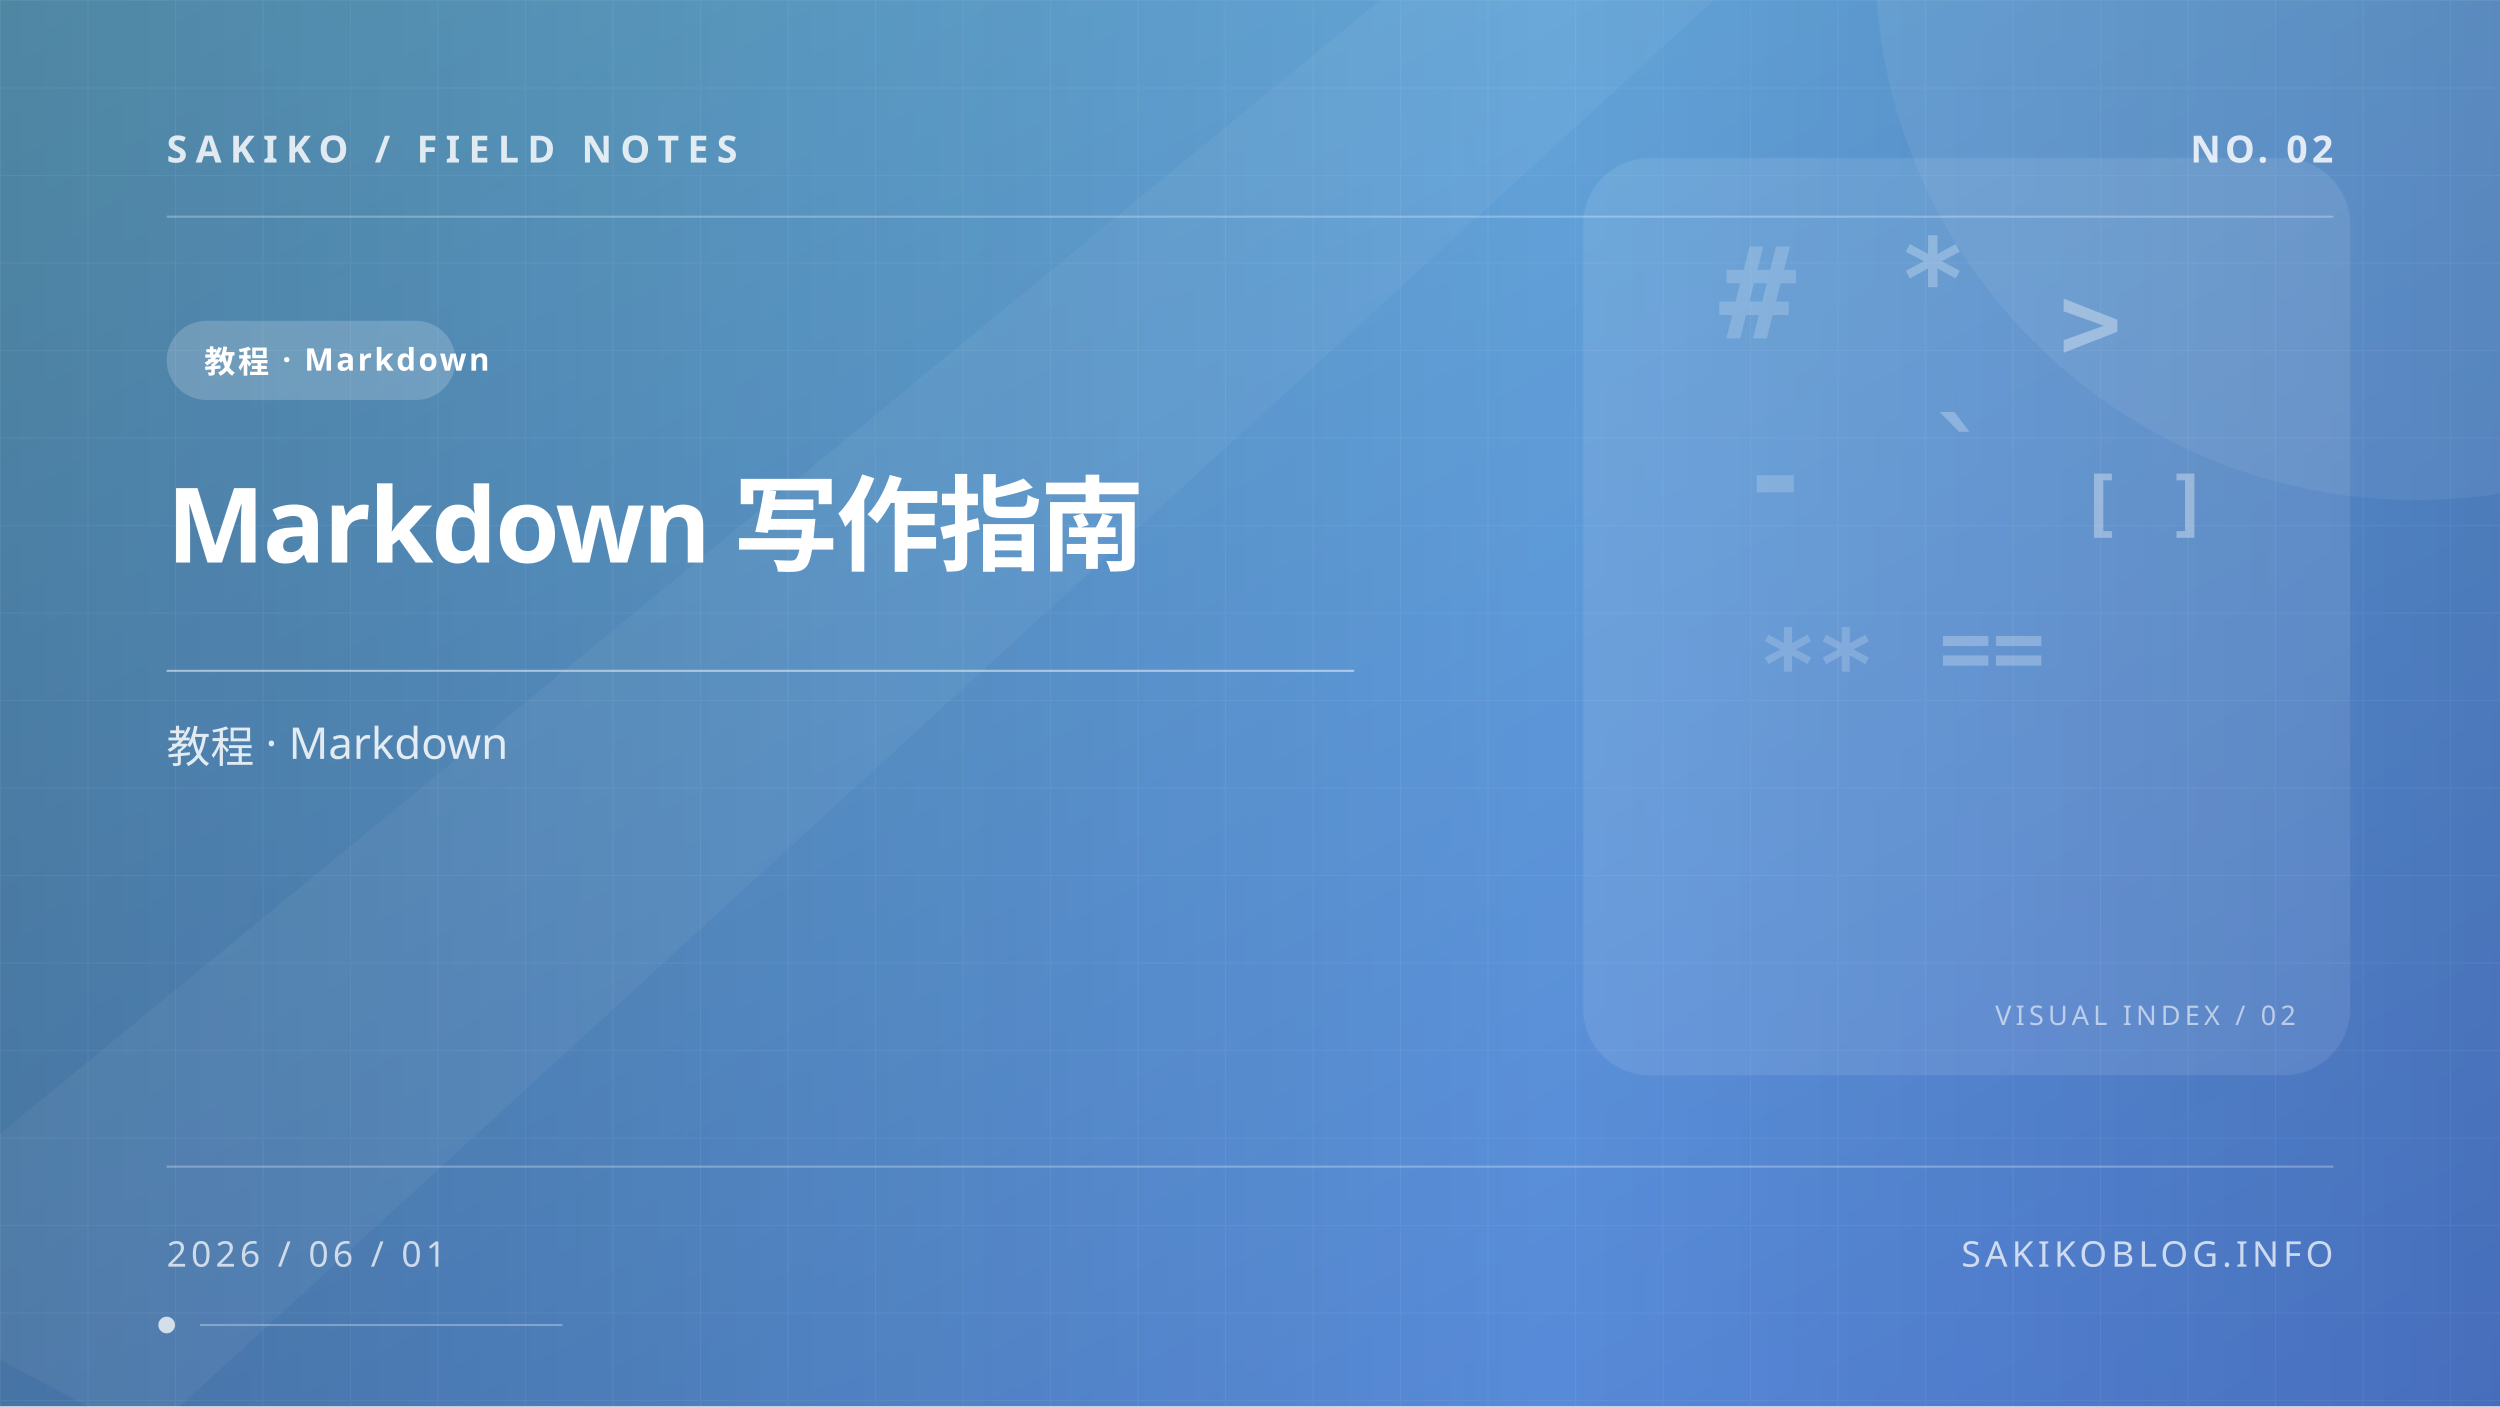
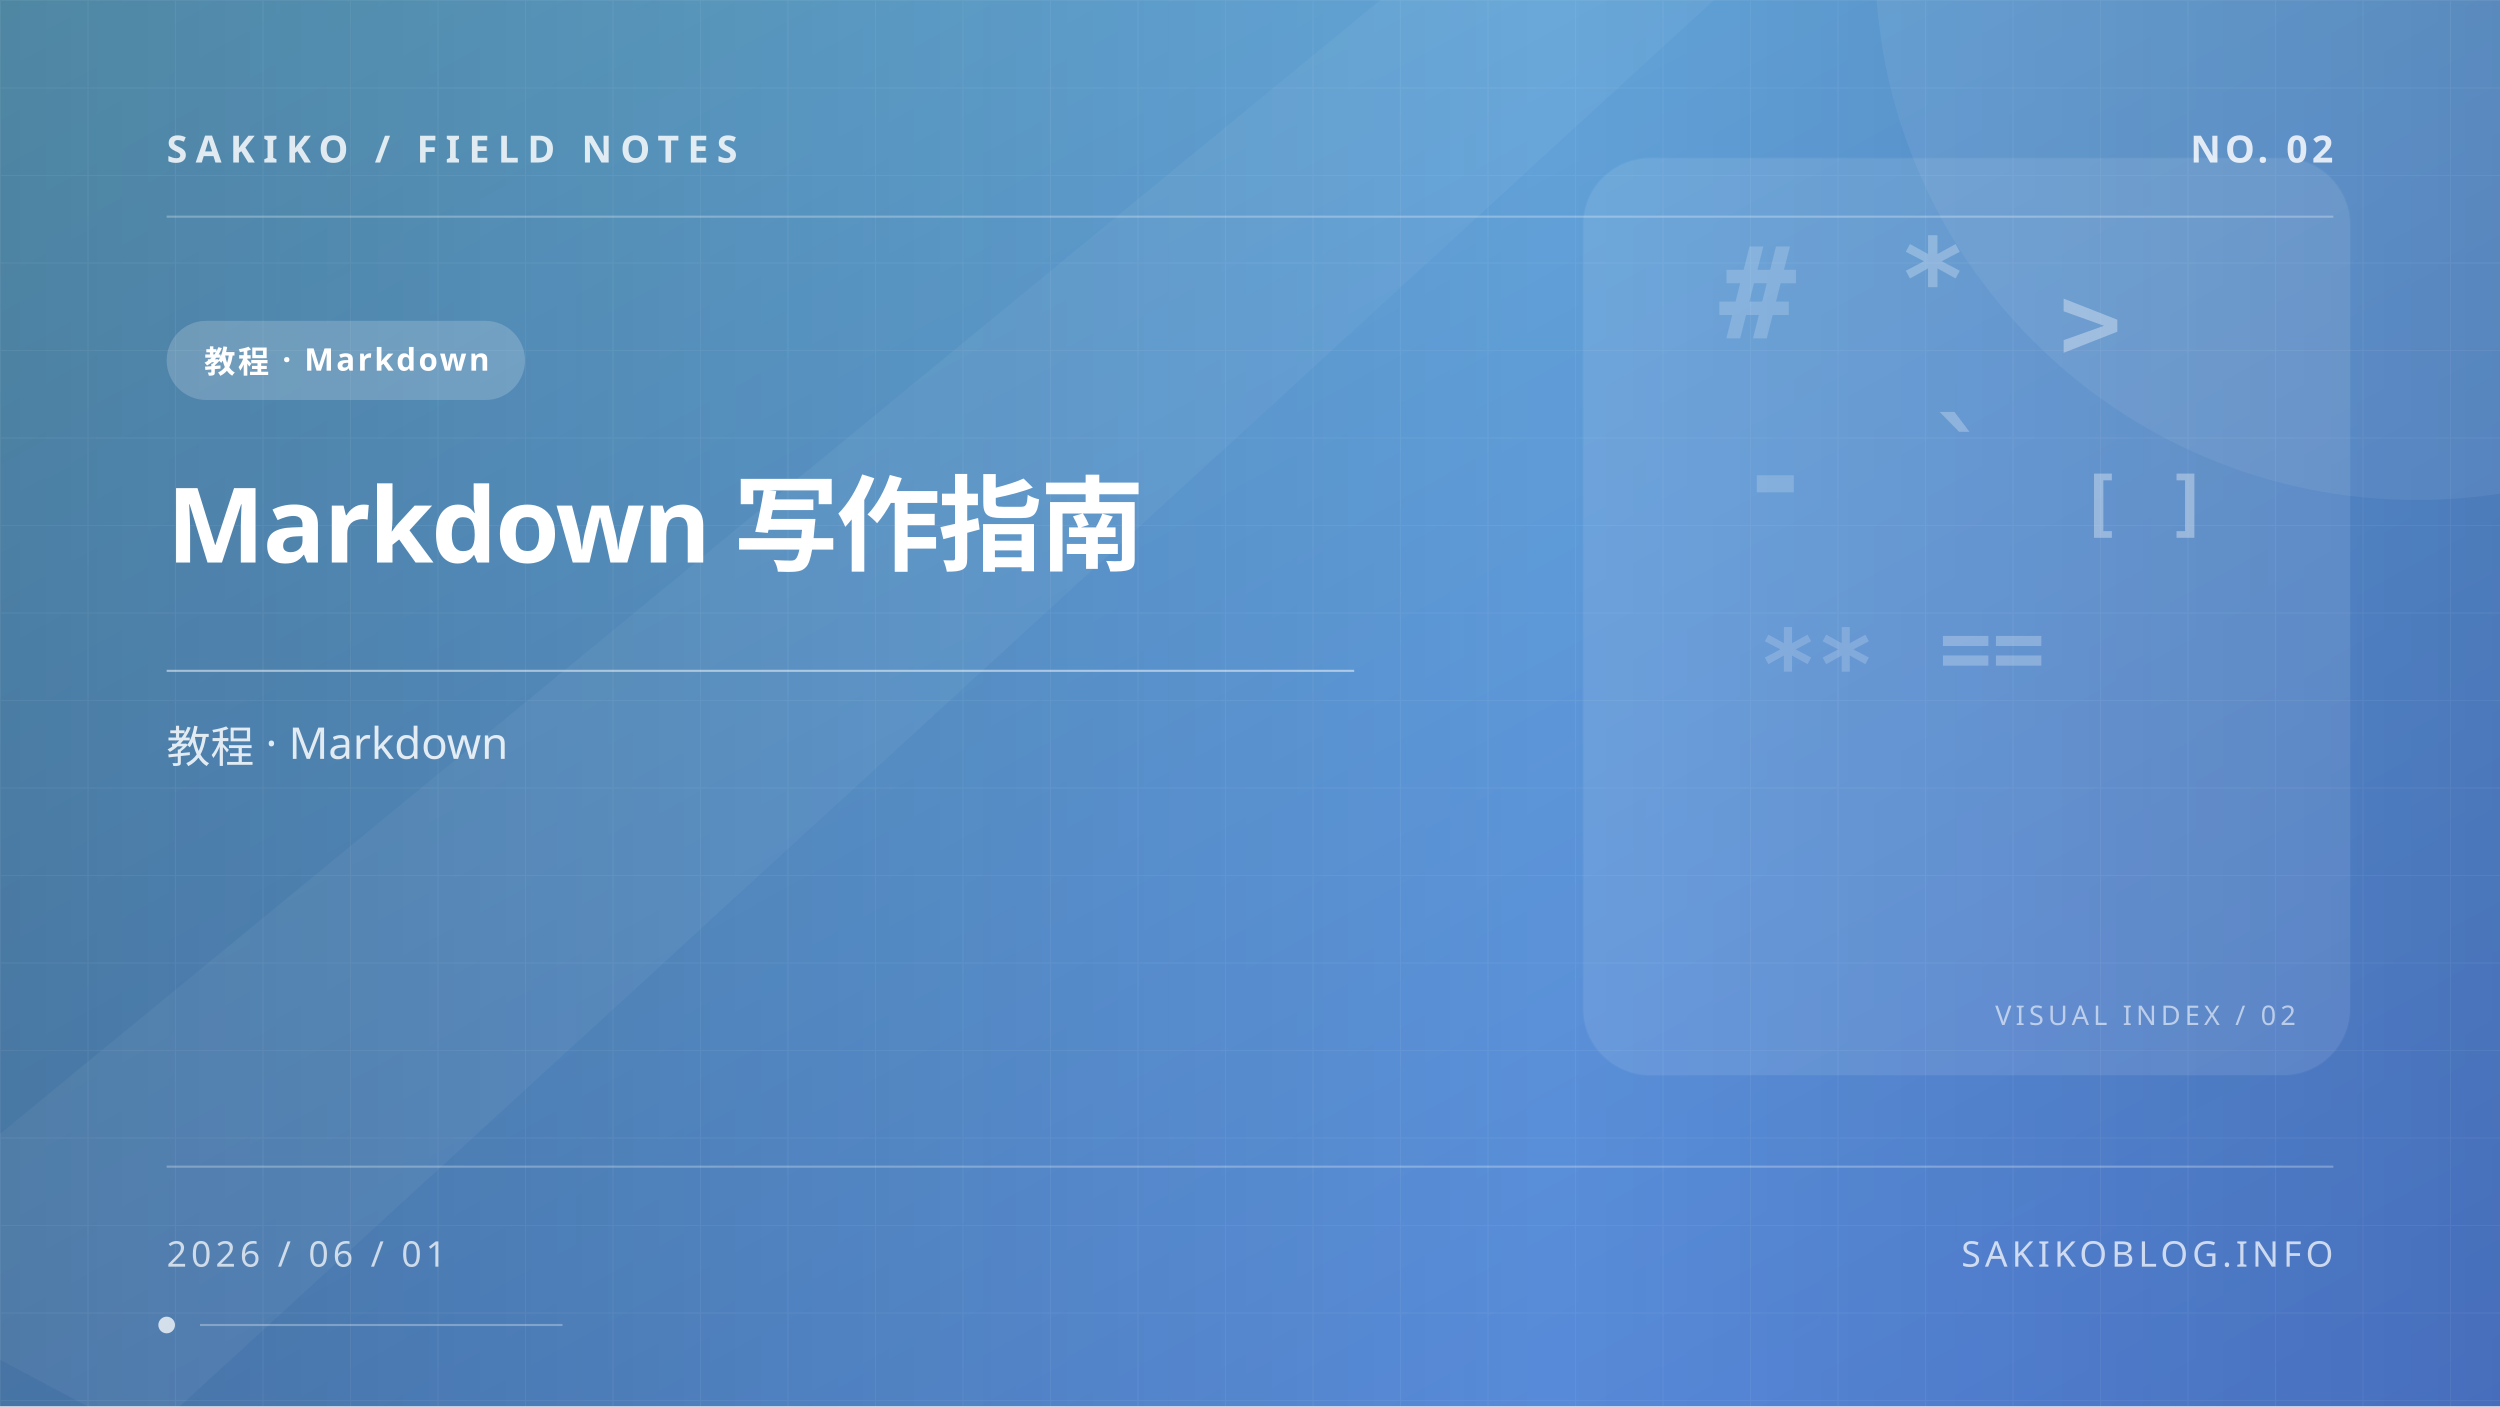
<svg xmlns="http://www.w3.org/2000/svg" viewBox="0 0 1200 675" width="1200" height="675" font-family="'Noto Sans SC','Microsoft YaHei','PingFang SC',sans-serif">
  <defs>
    <linearGradient id="bg" x1="0" y1="0" x2="1" y2="1">
      <stop offset="0" stop-color="#74c7ec" />
      <stop offset="1" stop-color="#5b8def" />
    </linearGradient>
    <linearGradient id="shade" x1="0" y1="0" x2="1" y2="0">
      <stop offset="0" stop-color="#050816" stop-opacity="0.34" />
      <stop offset="0.62" stop-color="#050816" stop-opacity="0.10" />
      <stop offset="1" stop-color="#050816" stop-opacity="0.24" />
    </linearGradient>
    <pattern id="grid" width="42" height="42" patternUnits="userSpaceOnUse">
      <path d="M 42 0 L 0 0 0 42" fill="none" stroke="#fff" stroke-opacity="0.055" stroke-width="1" />
    </pattern>
    <clipPath id="art-clip">
      <rect x="760" y="76" width="368" height="440" rx="32" />
    </clipPath>
  </defs>
  <rect width="1200" height="675" fill="url(#bg)" />
  <rect width="1200" height="675" fill="url(#shade)" />
  <rect width="1200" height="675" fill="url(#grid)" />
  <path d="M -80 610 L 760 -80 L 910 -80 L 70 690 Z" fill="#fff" opacity="0.045" />
  <circle cx="1160" cy="-20" r="260" fill="#fff" opacity="0.06" />
  <text x="80" y="78" font-size="18" font-weight="700" letter-spacing="4" fill="#fff" opacity="0.82">SAKIKO / FIELD NOTES</text>
  <text x="1120" y="78" font-size="18" font-weight="700" letter-spacing="2" text-anchor="end" fill="#fff" opacity="0.82">NO. 02</text>
  <line x1="80" y1="104" x2="1120" y2="104" stroke="#fff" stroke-opacity="0.28" />
  <g>
-     <rect x="80" y="154" width="138.65" height="38" rx="19" fill="#fff" opacity="0.18" />
+     <rect x="80" y="154" width="172" height="38" rx="19" fill="#fff" opacity="0.18" />
    <text x="98" y="179" font-size="15" font-weight="700" letter-spacing="1.2" fill="#fff">教程 · Markdown</text>
  </g>
  <text font-size="50" font-weight="750" fill="#fff" letter-spacing="-1">
    <tspan x="80" y="270">Markdown 写作指南</tspan>
  </text>
  <line x1="80" y1="322" x2="650" y2="322" stroke="#fff" stroke-opacity="0.5" />
  <text x="80" y="366" font-size="21" fill="#fff" opacity="0.84">教程 · Markdown</text>
  <rect x="760" y="76" width="368" height="440" rx="32" fill="#fff" opacity="0.09" stroke="#fff" stroke-opacity="0.28" />
  <g clip-path="url(#art-clip)" transform="translate(-10 28) scale(0.96)">
    <text x="870" y="140" font-size="64" font-weight="700" fill="rgba(255,255,255,0.18)" font-family="'Fira Code',monospace">#</text>
    <text x="960" y="130" font-size="56" font-weight="700" fill="rgba(255,255,255,0.26)" font-family="'Fira Code',monospace">*</text>
    <text x="1040" y="150" font-size="52" font-weight="700" fill="rgba(255,255,255,0.34)" font-family="'Fira Code',monospace">&gt;</text>
    <text x="880" y="230" font-size="60" font-weight="700" fill="rgba(255,255,255,0.18)" font-family="'Fira Code',monospace">-</text>
    <text x="975" y="220" font-size="54" font-weight="700" fill="rgba(255,255,255,0.26)" font-family="'Fira Code',monospace">`</text>
    <text x="1050" y="235" font-size="36" font-weight="700" fill="rgba(255,255,255,0.34)" font-family="'Fira Code',monospace">[ ]</text>
    <text x="890" y="320" font-size="48" font-weight="700" fill="rgba(255,255,255,0.18)" font-family="'Fira Code',monospace">**</text>
    <text x="980" y="310" font-size="44" font-weight="700" fill="rgba(255,255,255,0.26)" font-family="'Fira Code',monospace">==</text>
  </g>
  <text x="1102" y="492" text-anchor="end" font-size="13" letter-spacing="2" fill="#fff" opacity="0.58">VISUAL INDEX / 02</text>
  <line x1="80" y1="560" x2="1120" y2="560" stroke="#fff" stroke-opacity="0.28" />
  <text x="80" y="608" font-size="17" letter-spacing="2" fill="#fff" opacity="0.72">2026 / 06 / 01</text>
  <text x="1120" y="608" text-anchor="end" font-size="17" letter-spacing="2" fill="#fff" opacity="0.72">SAKIKOBLOG.INFO</text>
  <circle cx="80" cy="636" r="4" fill="#fff" opacity="0.75" />
  <line x1="96" y1="636" x2="270" y2="636" stroke="#fff" stroke-opacity="0.3" />
</svg>
